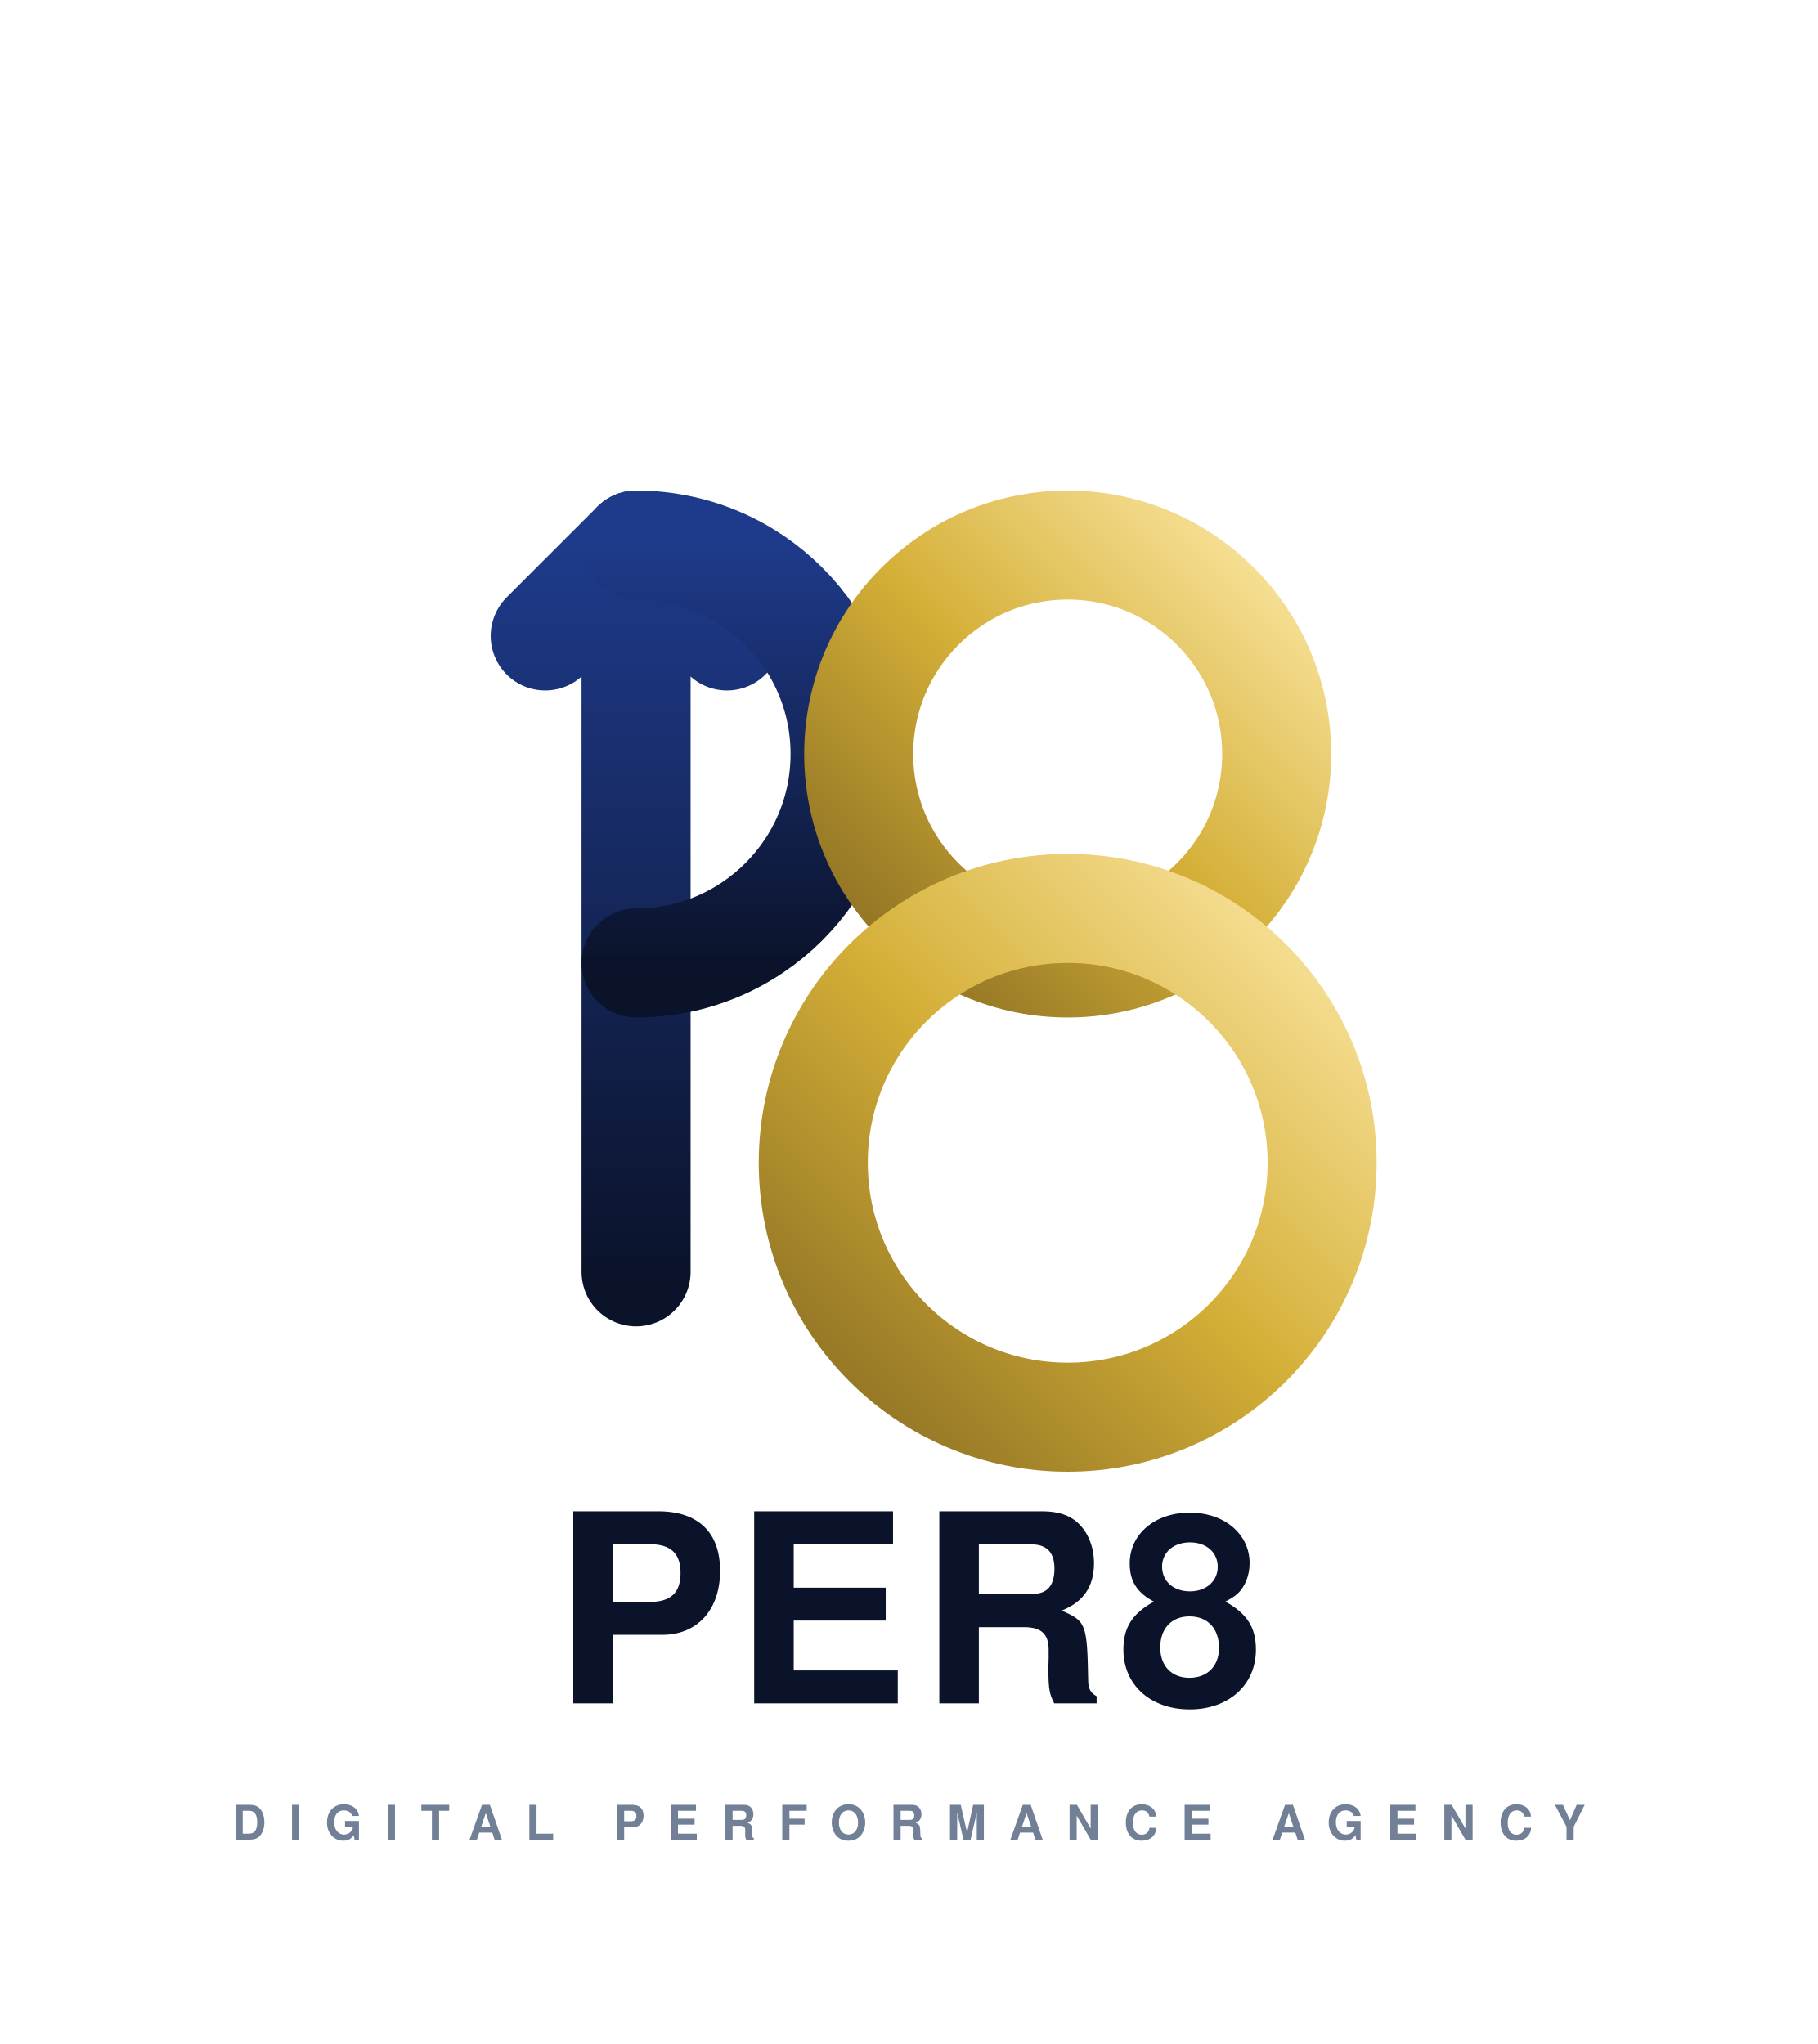
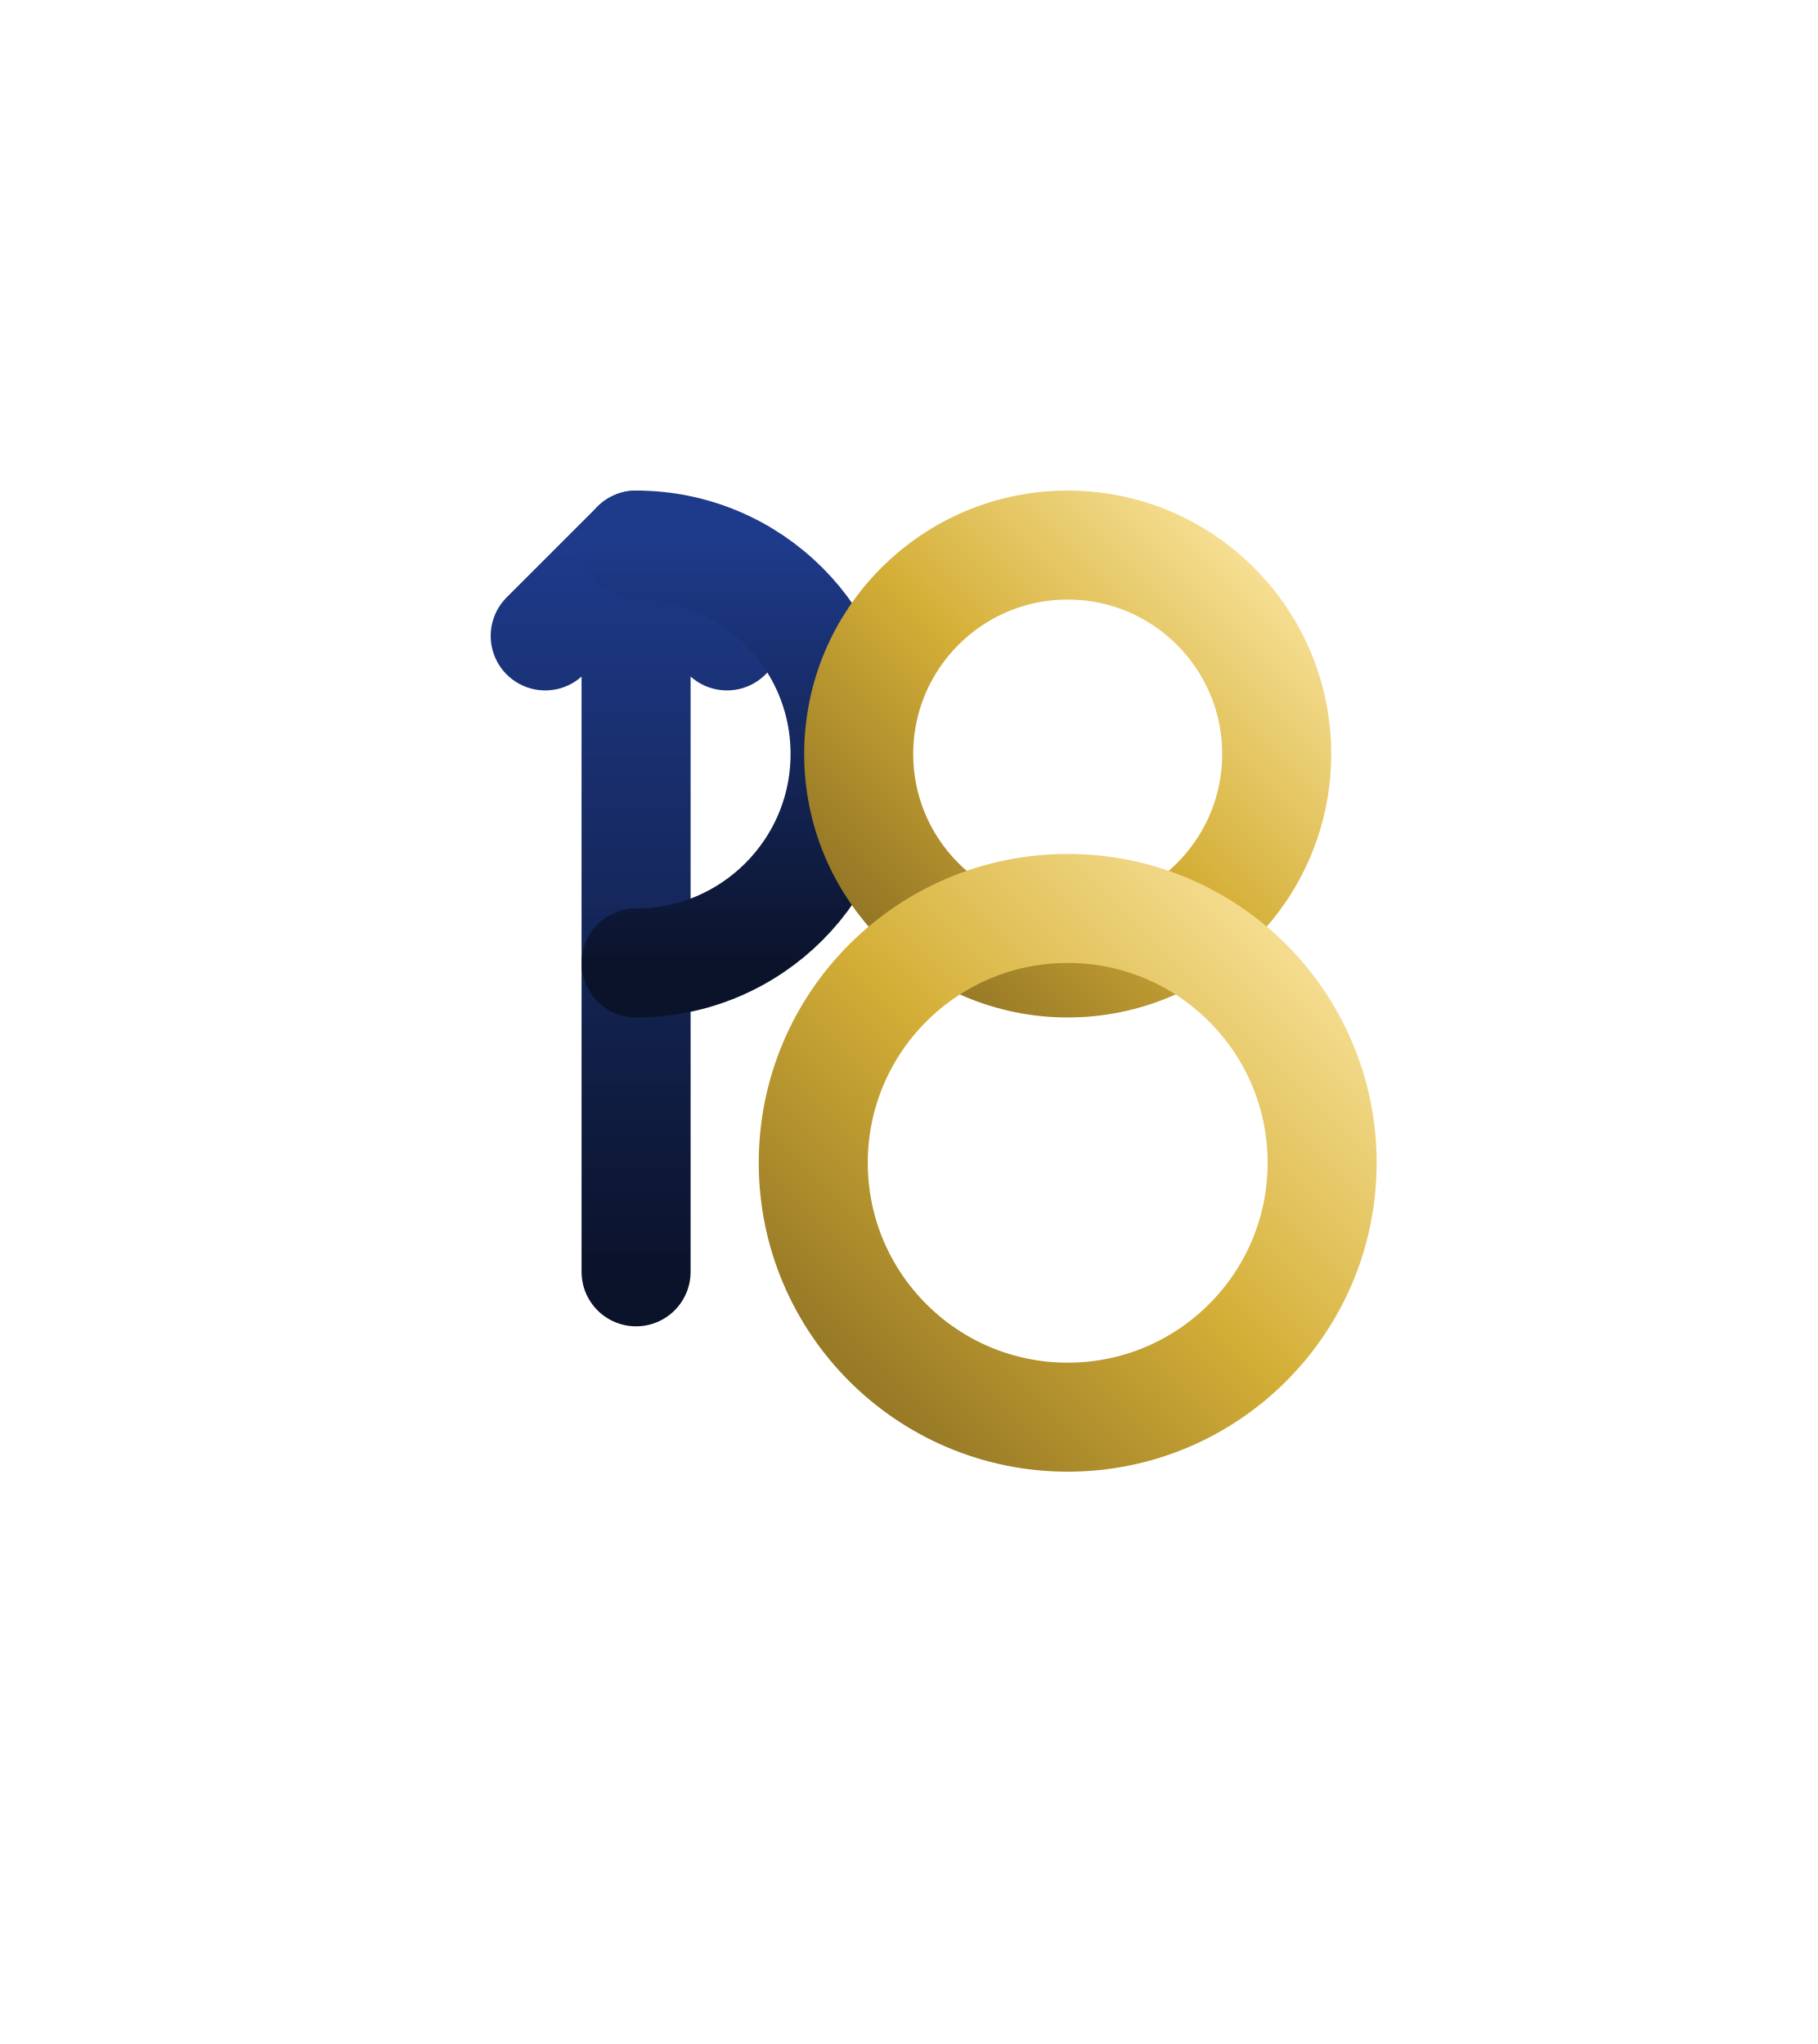
<svg xmlns="http://www.w3.org/2000/svg" viewBox="0 0 400 450">
  <defs>
    <linearGradient id="goldGradient" x1="0%" y1="100%" x2="100%" y2="0%">
      <stop offset="0%" stop-color="#8C6F23" />
      <stop offset="50%" stop-color="#D4AF37" />
      <stop offset="100%" stop-color="#FAE49E" />
    </linearGradient>
    <linearGradient id="blueGradient" x1="0%" y1="0%" x2="0%" y2="100%">
      <stop offset="0%" stop-color="#1E3A8A" />
      <stop offset="100%" stop-color="#0B132B" />
    </linearGradient>
  </defs>
  <path d="M 140 280 L 140 120 L 120 140 M 140 120 L 160 140" fill="none" stroke="url(#blueGradient)" stroke-width="24" stroke-linecap="round" stroke-linejoin="round" />
  <path d="M 140 120 A 46 46 0 0 1 186 166 A 46 46 0 0 1 140 212" fill="none" stroke="url(#blueGradient)" stroke-width="24" stroke-linecap="round" />
  <circle cx="235" cy="166" r="46" fill="none" stroke="url(#goldGradient)" stroke-width="24" />
  <circle cx="235" cy="256" r="56" fill="none" stroke="url(#goldGradient)" stroke-width="24" />
-   <text x="200" y="375" fill="#0B132B" font-size="58" font-weight="900" text-anchor="middle" font-family="'Segoe UI', Helvetica, sans-serif" letter-spacing="2">PER8</text>
-   <text x="200" y="405" fill="#718096" font-size="10.5" font-weight="700" letter-spacing="5" text-anchor="middle" font-family="'Segoe UI', Helvetica, sans-serif">DIGITAL PERFORMANCE AGENCY</text>
</svg>
